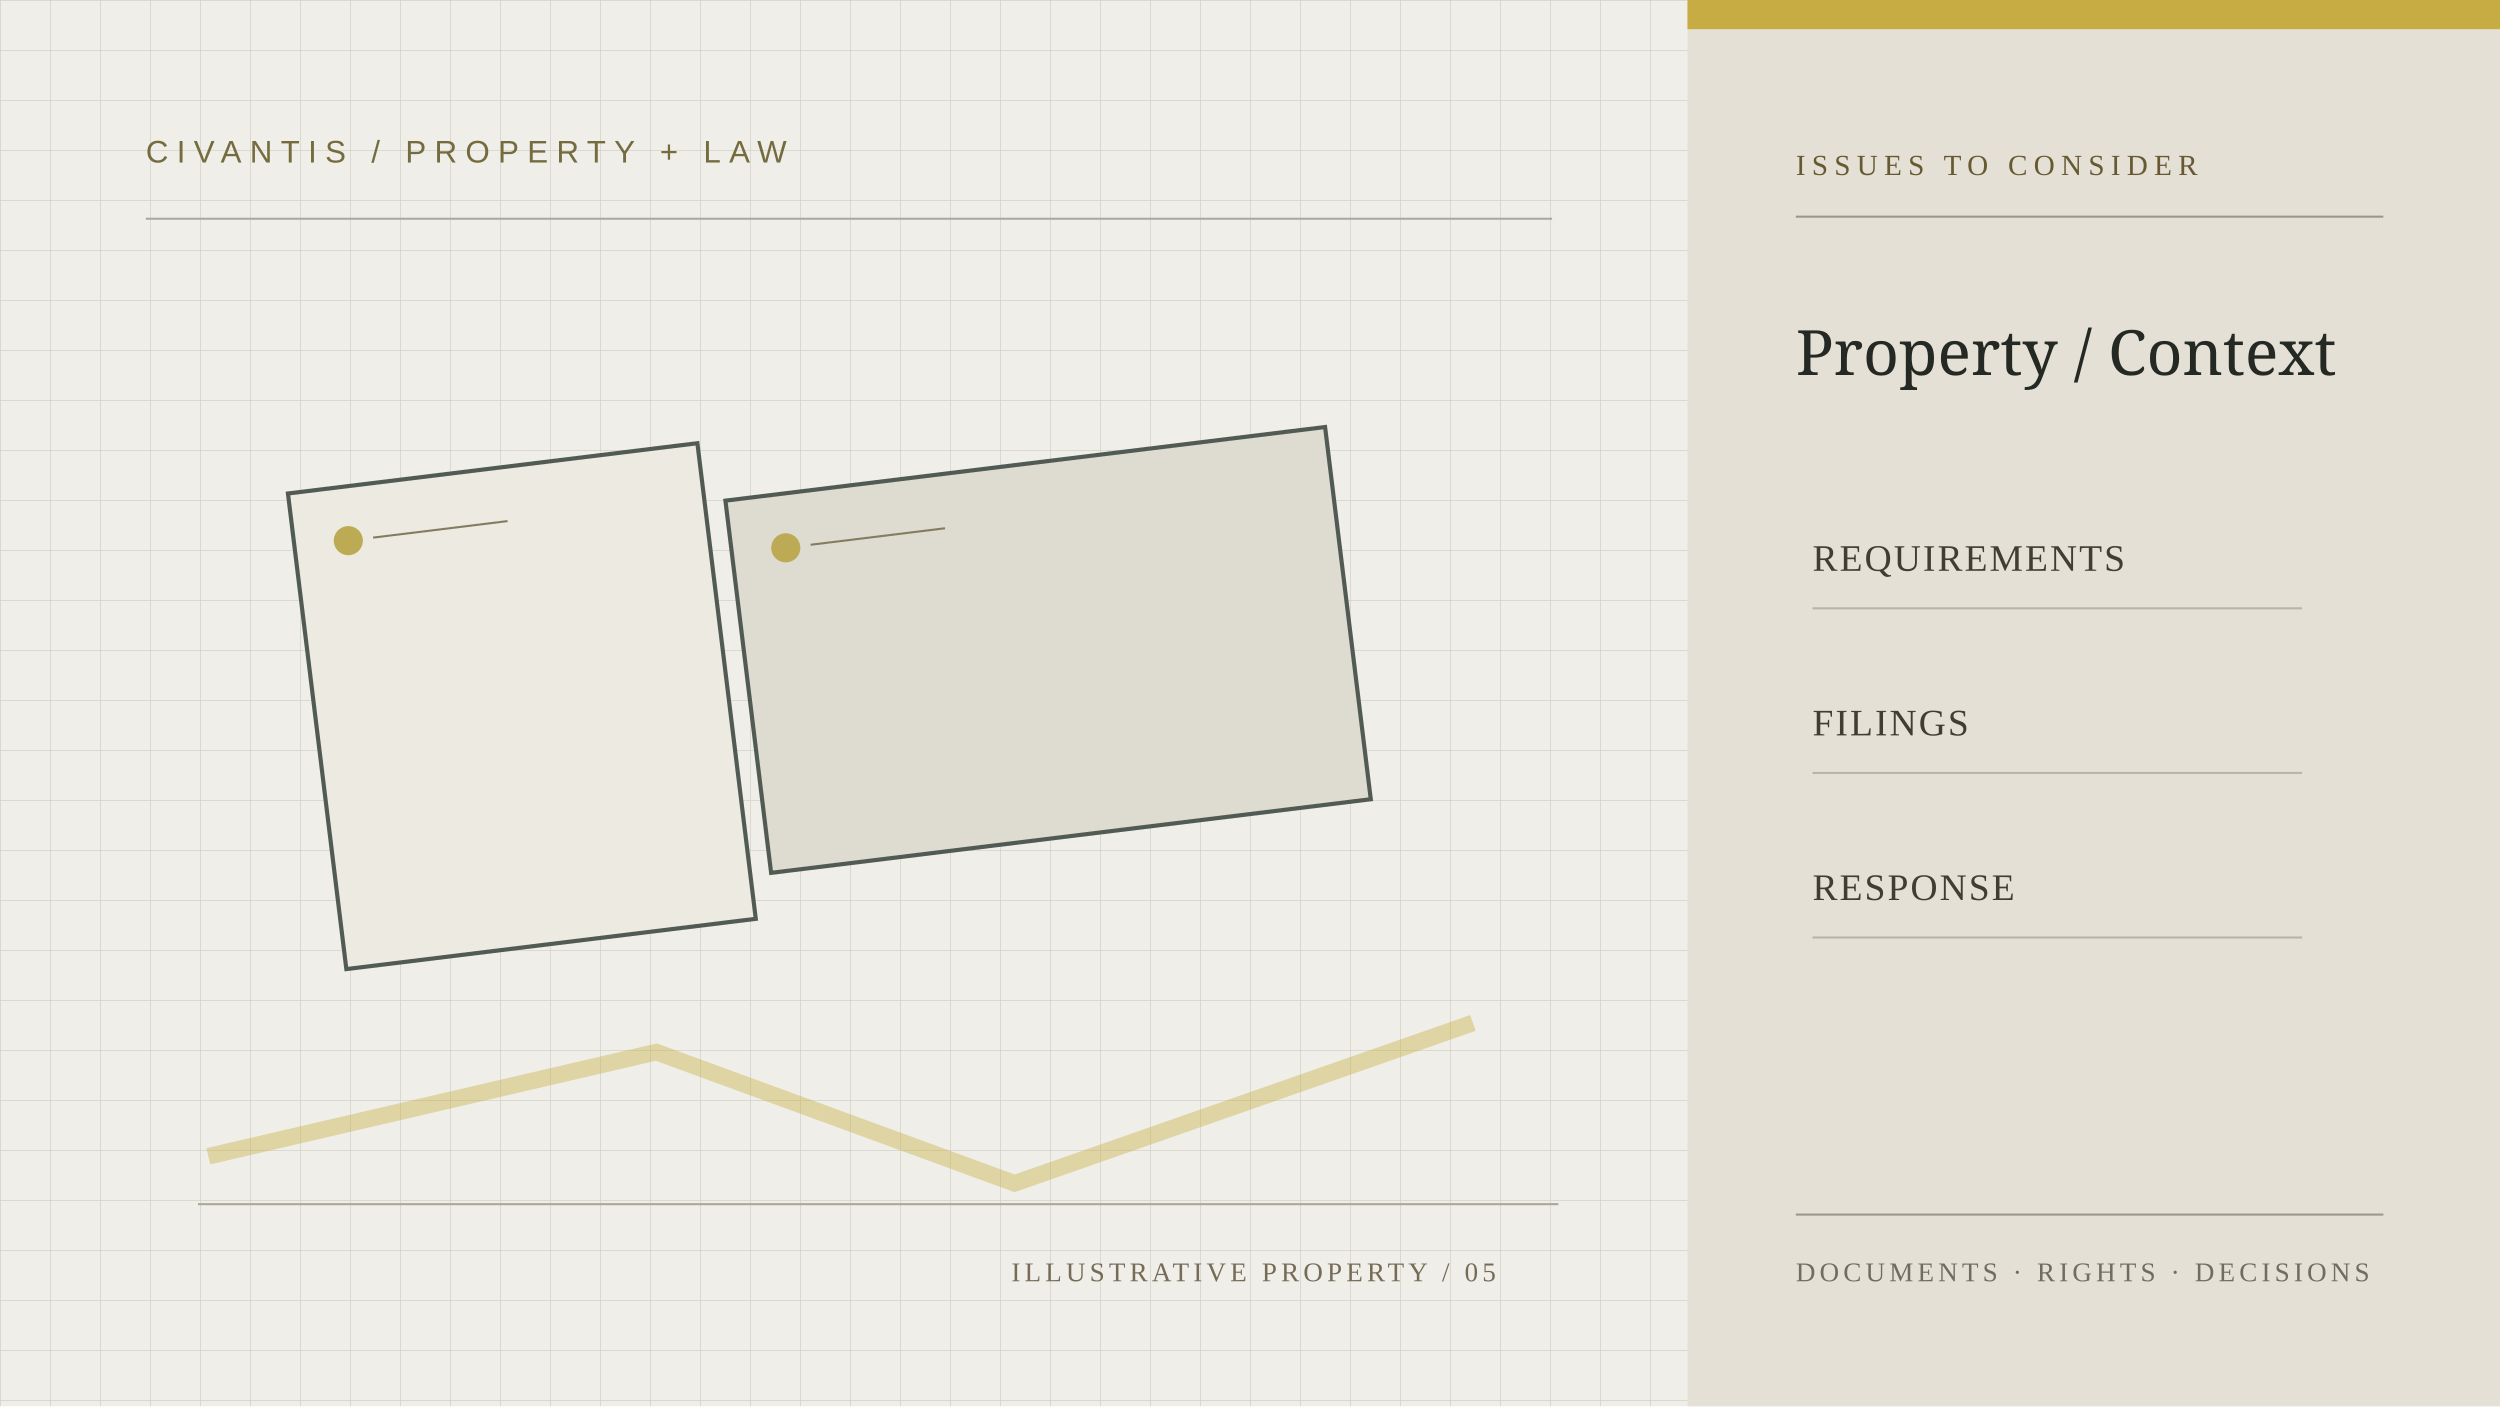
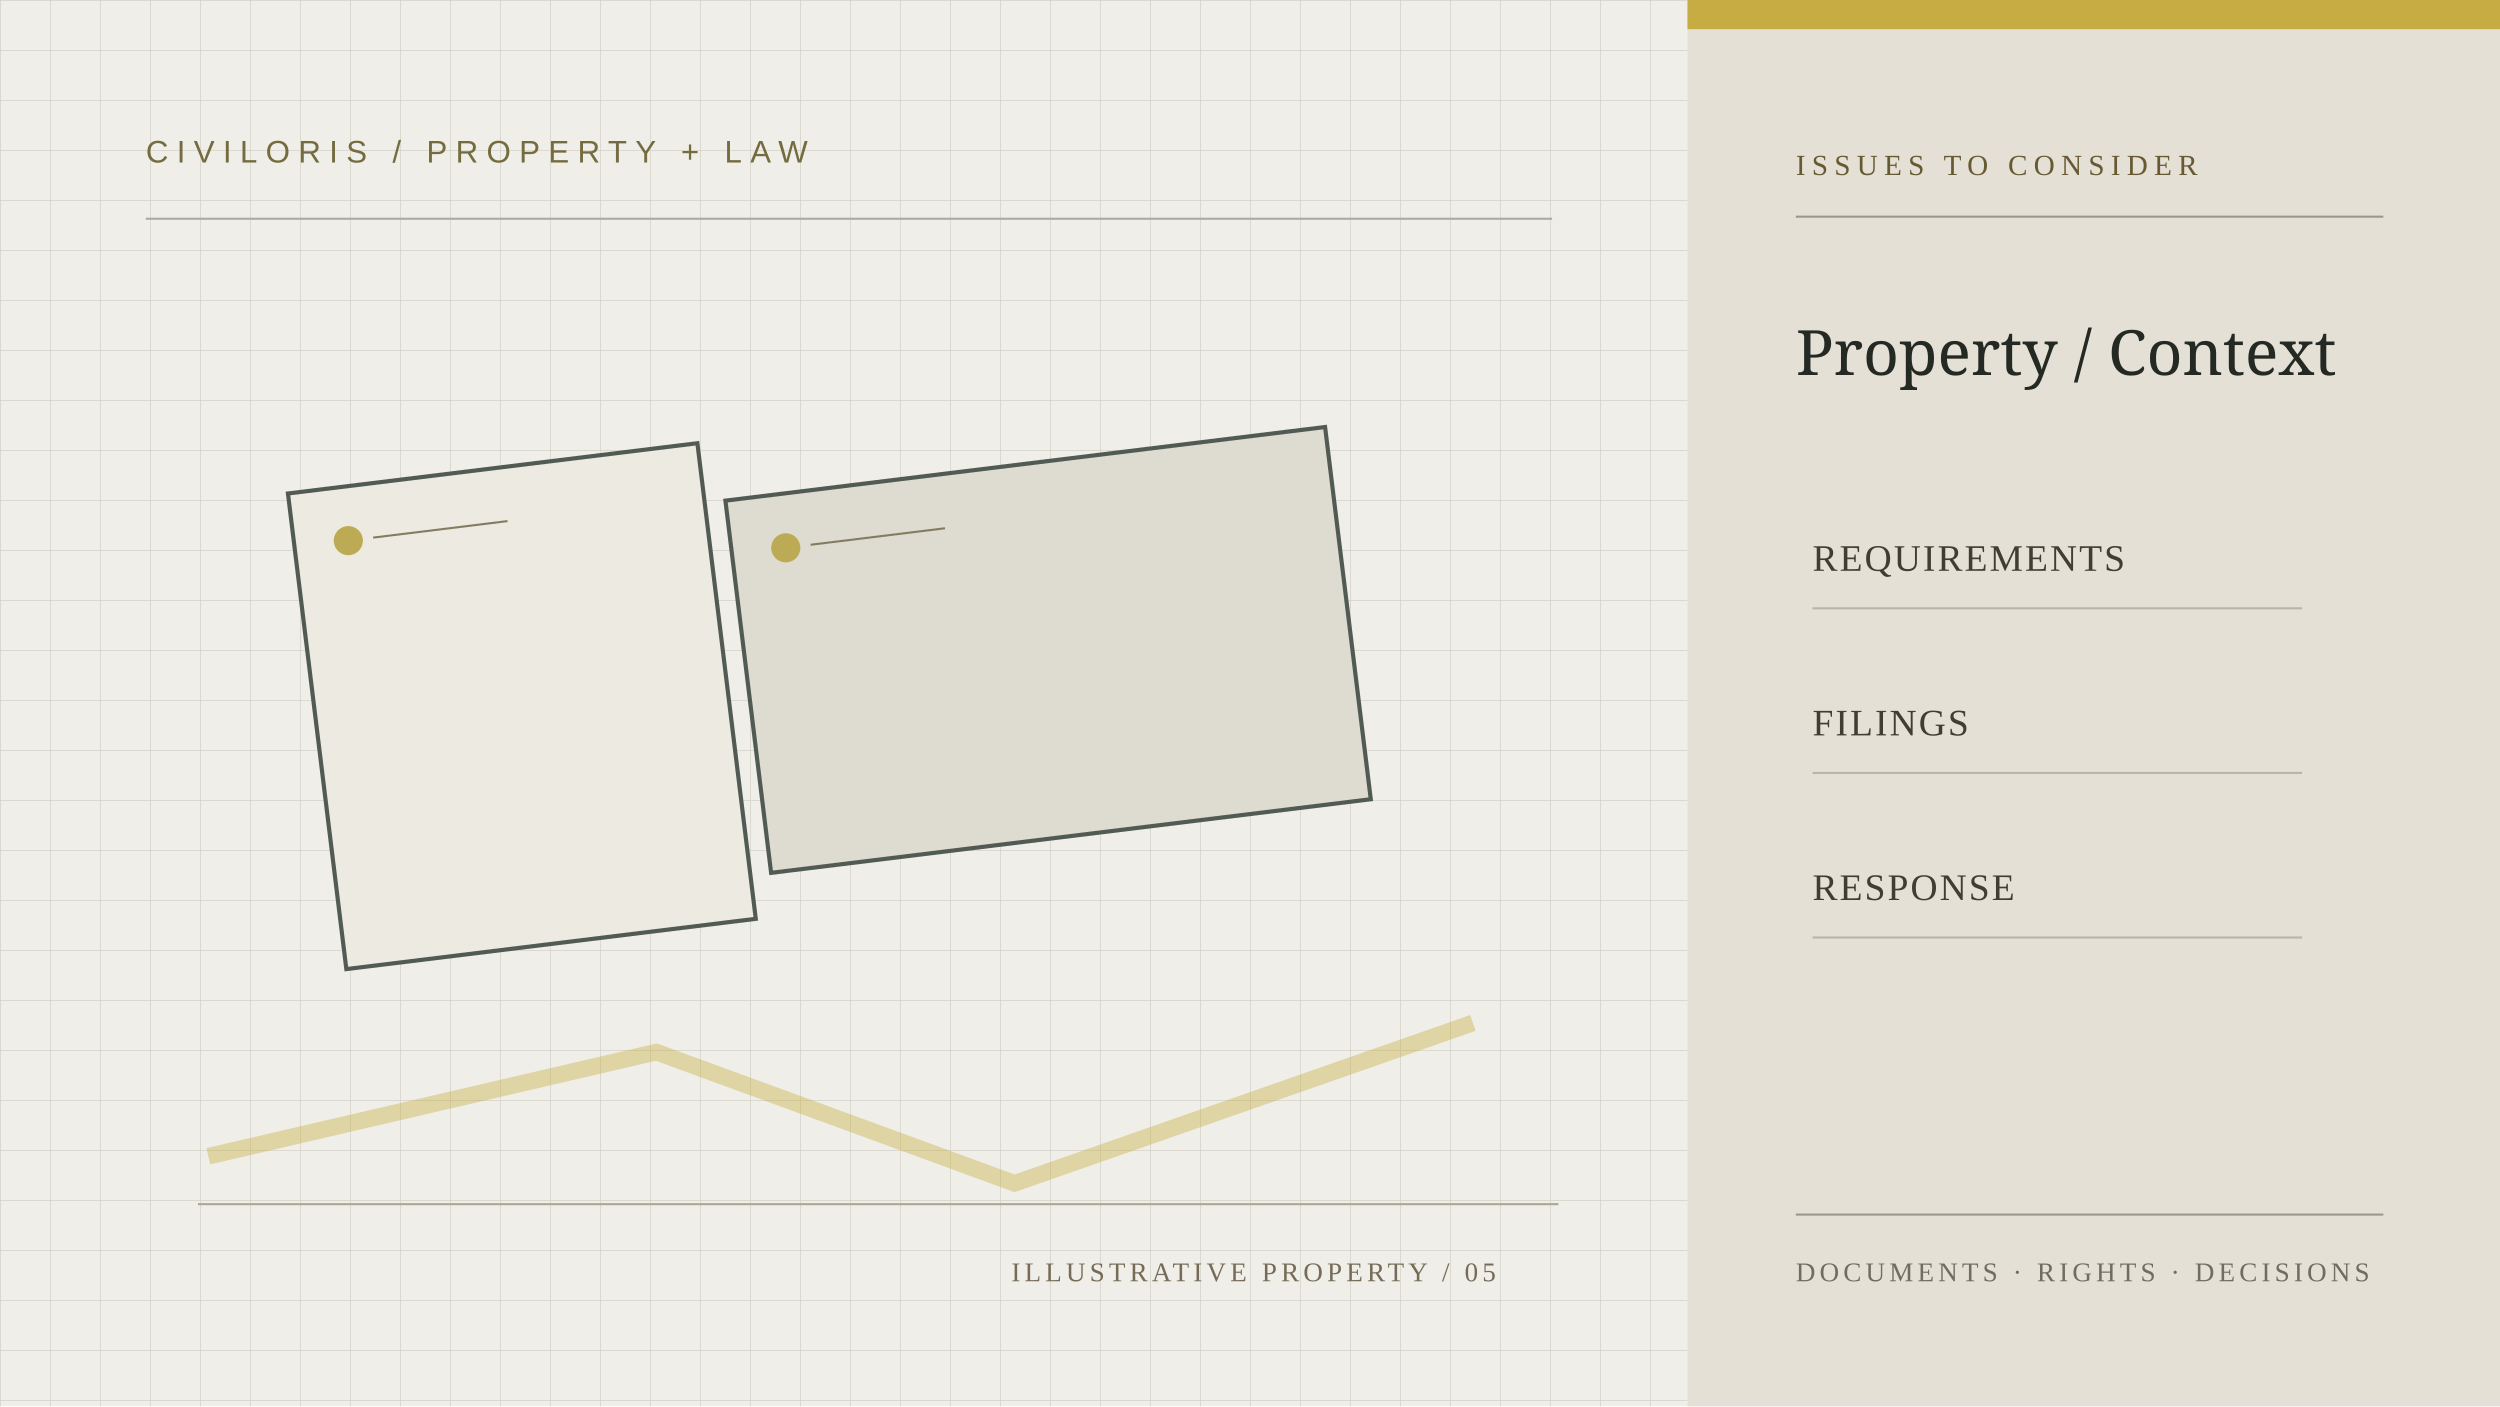
<svg xmlns="http://www.w3.org/2000/svg" viewBox="0 0 1200 675" role="img" aria-labelledby="title">
  <defs>
    <pattern id="draft" width="24" height="24" patternUnits="userSpaceOnUse">
      <path d="M24 0H0V24" fill="none" stroke="#d3d0c6" stroke-width=".7" />
    </pattern>
  </defs>
  <rect width="1200" height="675" fill="#f0eee8" />
  <rect x="0" y="0" width="810" height="675" fill="url(#draft)" />
-   <text x="70" y="78" fill="#746b3f" font-family="Arial,sans-serif" font-size="15" letter-spacing="4">CIVANTIS / PROPERTY + LAW</text>
+   <text x="70" y="78" fill="#746b3f" font-family="Arial,sans-serif" font-size="15" letter-spacing="4">CIVILORIS / PROPERTY + LAW</text>
  <path d="M70 105H745" stroke="#aca99e" stroke-width="1" />
  <g transform="rotate(-7 400 375)">
    <rect x="157" y="206" width="198" height="230" fill="#edeae2" stroke="#515b54" stroke-width="2" />
    <rect x="365" y="235" width="290" height="180" fill="#dedbd0" stroke="#515b54" stroke-width="2" />
    <g transform="translate(183,232)">
      <circle r="7" fill="#bcab54" />
      <path d="M12 0h65" stroke="#827c60" stroke-width="1" />
    </g>
    <g transform="translate(391,261)">
      <circle r="7" fill="#bcab54" />
      <path d="M12 0h65" stroke="#827c60" stroke-width="1" />
    </g>
  </g>
  <path d="M100 555 315 505 487 568 707 491" fill="none" stroke="#c7b451" stroke-width="8" opacity=".45" />
  <path d="M95 578H748" fill="none" stroke="#aaa699" stroke-width="1" />
  <text x="718" y="615" text-anchor="end" fill="#756b56" font-size="13" letter-spacing="2">ILLUSTRATIVE PROPERTY / 05</text>
  <rect x="810" width="390" height="675" fill="#e4e0d5" />
  <rect x="810" y="0" width="390" height="14" fill="#c7ac43" />
  <path d="M862 104H1144" stroke="#9a978d" stroke-width="1" />
  <text x="862" y="84" fill="#675a32" font-size="14" letter-spacing="3">ISSUES TO CONSIDER</text>
  <text x="862" y="180" fill="#242923" font-family="Georgia,serif" font-size="30">Property / Context</text>
  <g transform="translate(870,274)">
    <text x="0" y="0" fill="#403d33" font-size="18" letter-spacing="1">REQUIREMENTS</text>
    <path d="M0 18H235" stroke="#b7b4a9" stroke-width="1" />
  </g>
  <g transform="translate(870,353)">
    <text x="0" y="0" fill="#403d33" font-size="18" letter-spacing="1">FILINGS</text>
    <path d="M0 18H235" stroke="#b7b4a9" stroke-width="1" />
  </g>
  <g transform="translate(870,432)">
    <text x="0" y="0" fill="#403d33" font-size="18" letter-spacing="1">RESPONSE</text>
    <path d="M0 18H235" stroke="#b7b4a9" stroke-width="1" />
  </g>
  <path d="M862 583H1144" stroke="#9a978d" stroke-width="1" />
  <text x="862" y="615" fill="#6f6c62" font-size="13" letter-spacing="2">DOCUMENTS · RIGHTS · DECISIONS</text>
</svg>
